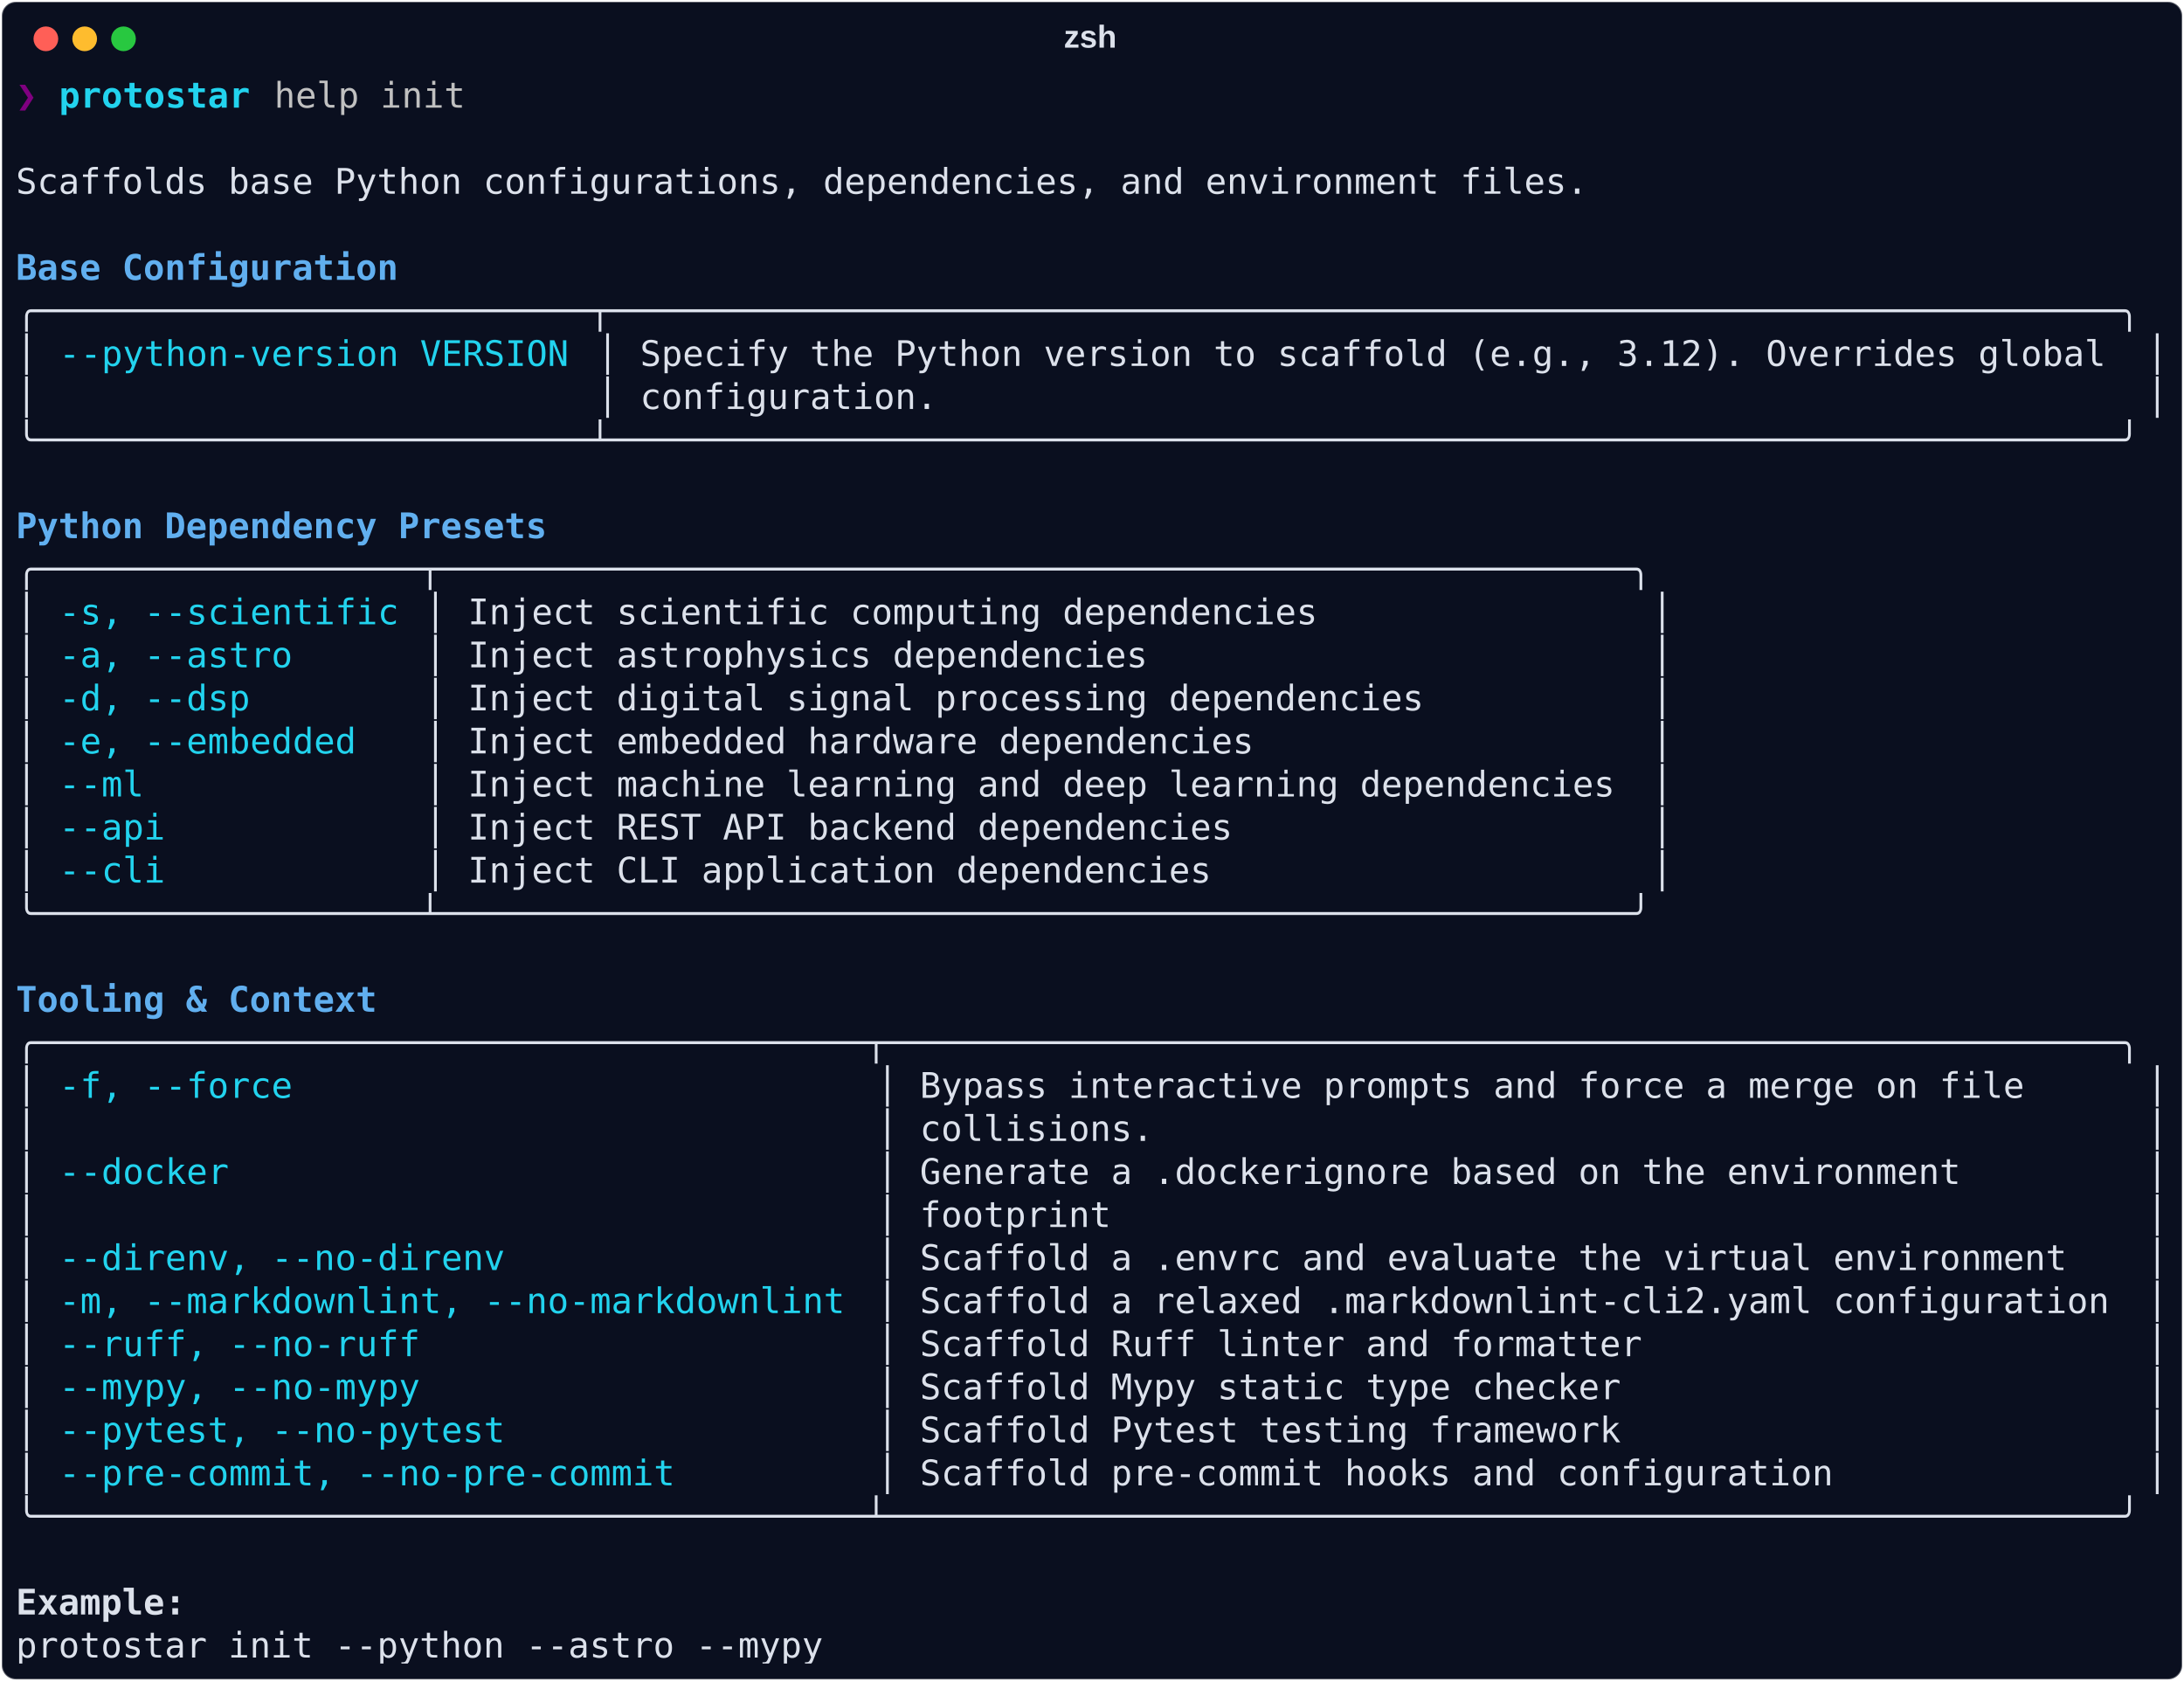
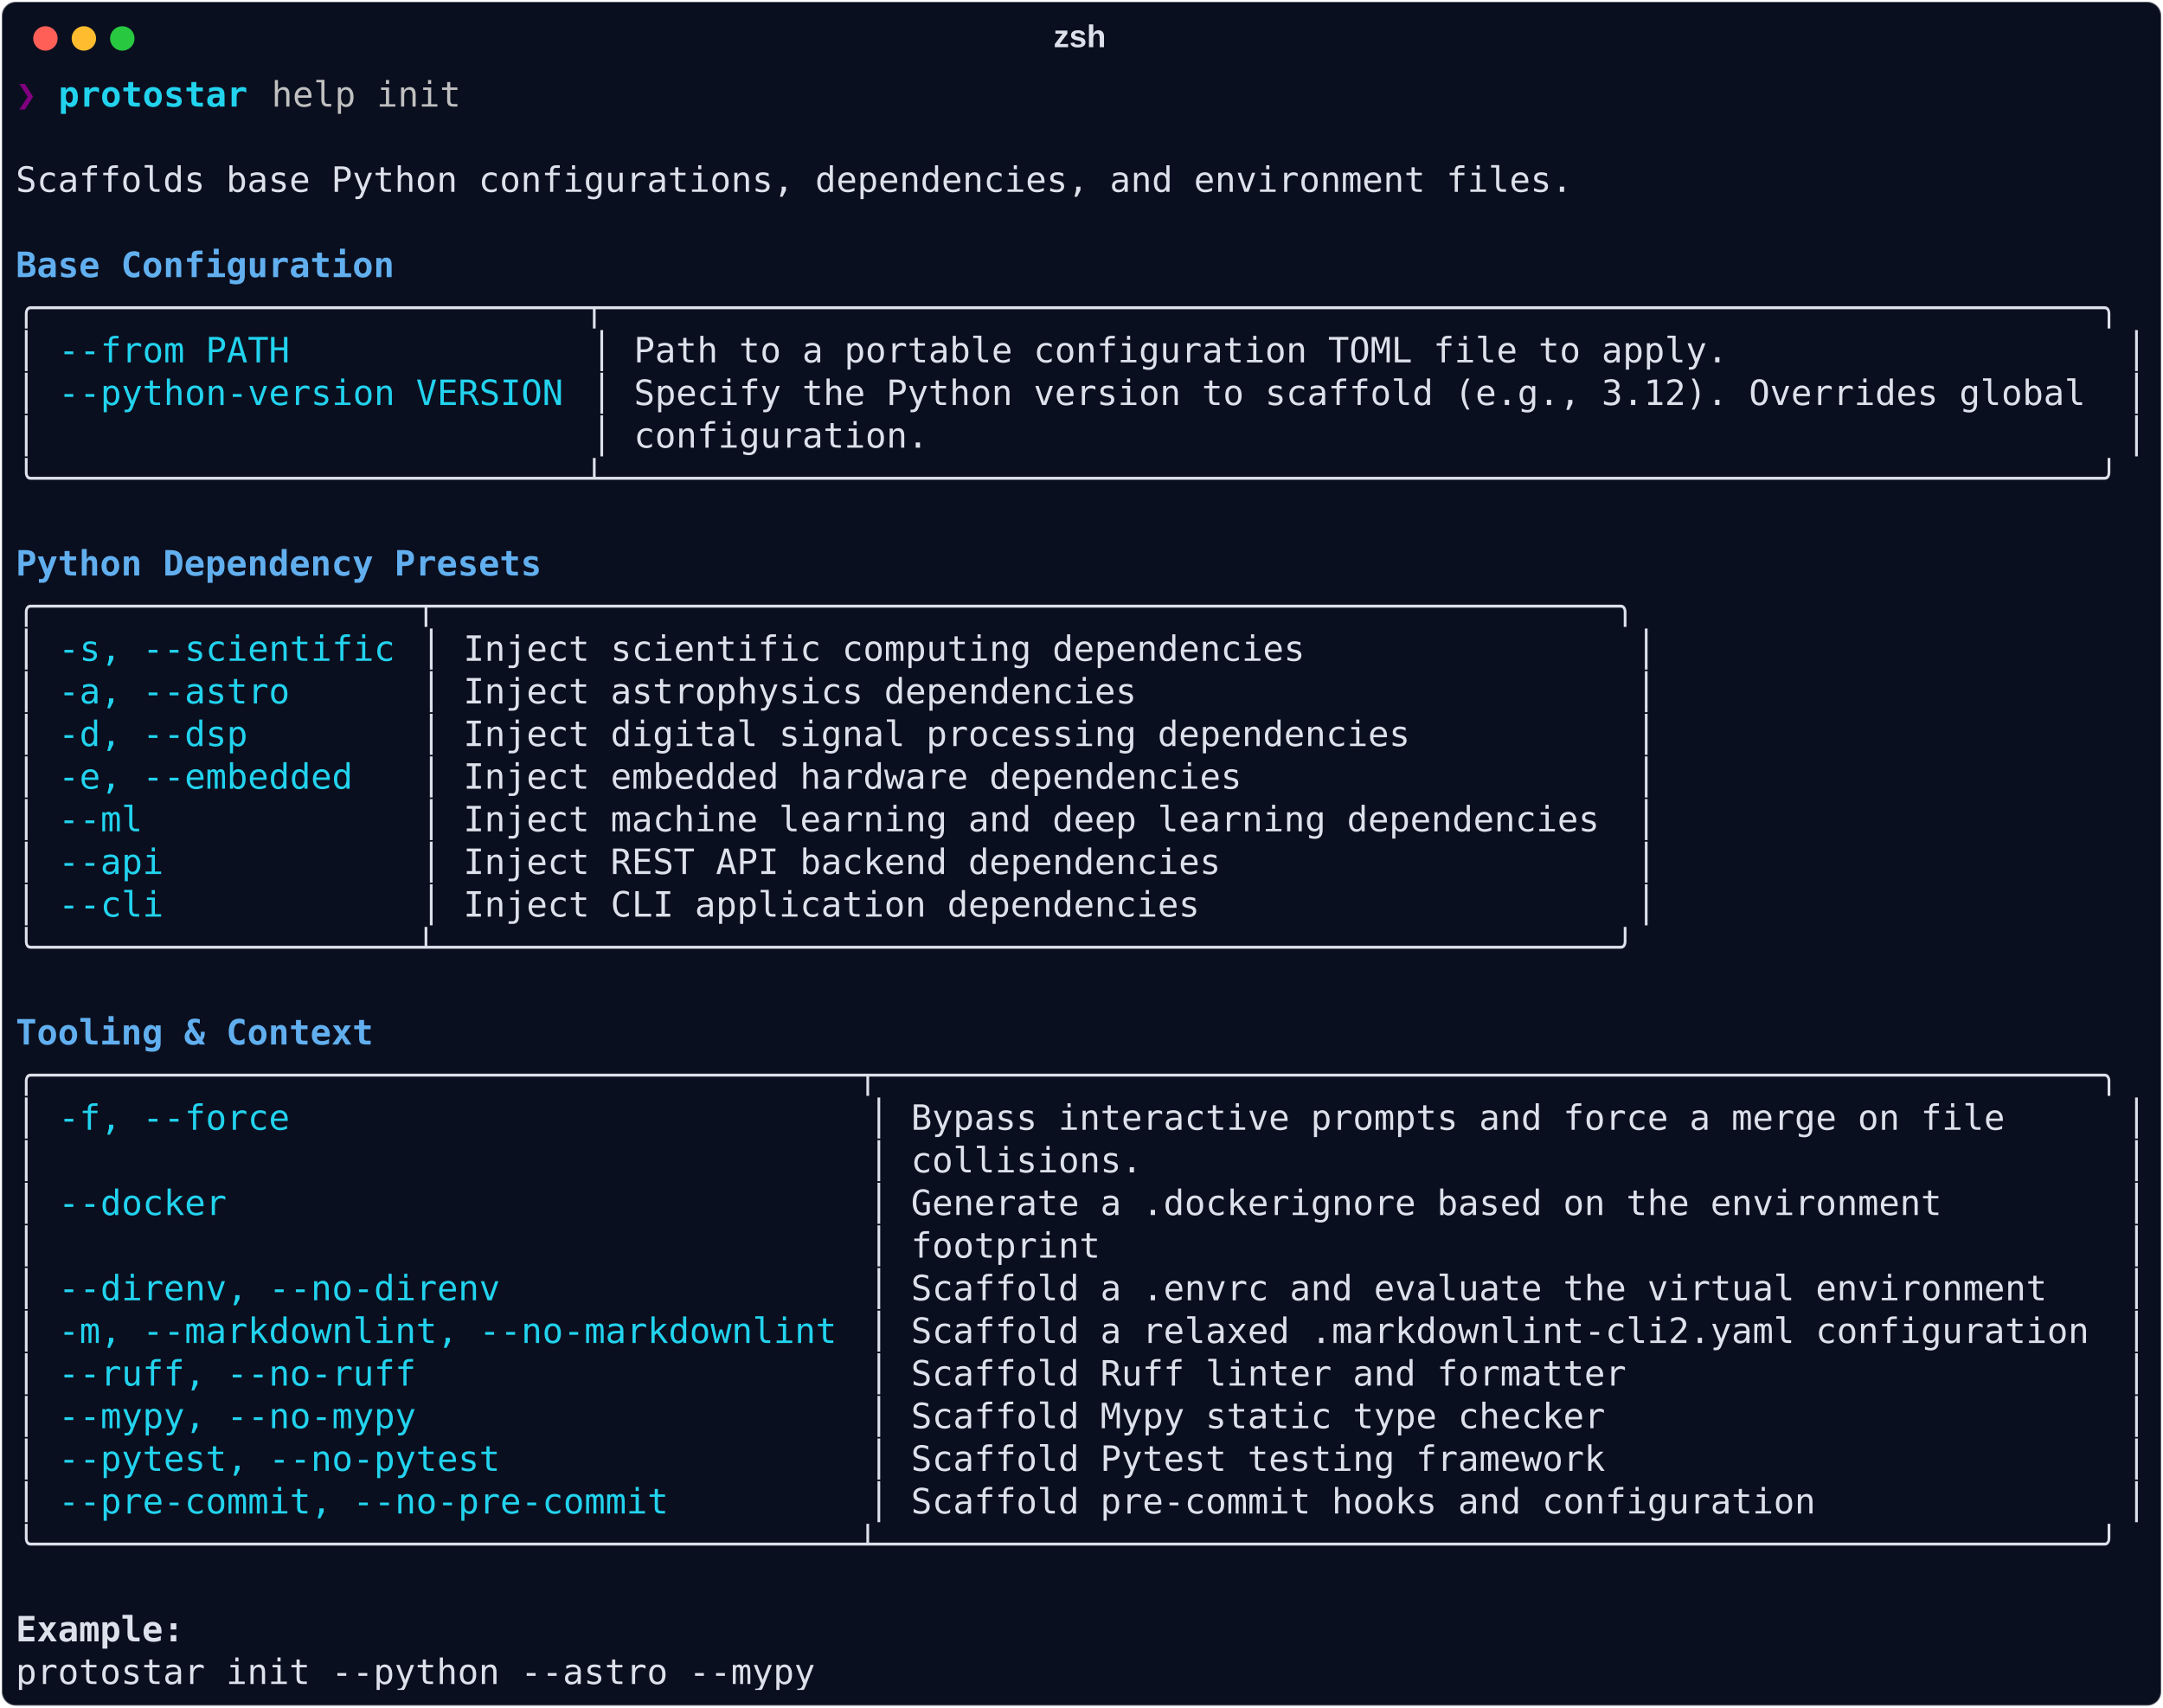
- <svg xmlns="http://www.w3.org/2000/svg" class="rich-terminal" viewBox="0 0 1238 952.8">
+ <svg xmlns="http://www.w3.org/2000/svg" class="rich-terminal" viewBox="0 0 1238 977.2">
  <style>

    @font-face {
        font-family: "Fira Code";
        src: local("FiraCode-Regular"),
                url("https://cdnjs.cloudflare.com/ajax/libs/firacode/6.2.0/woff2/FiraCode-Regular.woff2") format("woff2"),
                url("https://cdnjs.cloudflare.com/ajax/libs/firacode/6.2.0/woff/FiraCode-Regular.woff") format("woff");
        font-style: normal;
        font-weight: 400;
    }
    @font-face {
        font-family: "Fira Code";
        src: local("FiraCode-Bold"),
                url("https://cdnjs.cloudflare.com/ajax/libs/firacode/6.2.0/woff2/FiraCode-Bold.woff2") format("woff2"),
                url("https://cdnjs.cloudflare.com/ajax/libs/firacode/6.2.0/woff/FiraCode-Bold.woff") format("woff");
        font-style: bold;
        font-weight: 700;
    }

    .cli_init_help-matrix {
        font-family: Fira Code, monospace;
        font-size: 20px;
        line-height: 24.4px;
        font-variant-east-asian: full-width;
    }

    .cli_init_help-title {
        font-size: 18px;
        font-weight: bold;
        font-family: arial;
    }

    .cli_init_help-r1 { fill: #800080;font-weight: bold }
.cli_init_help-r2 { fill: #22d3ee;font-weight: bold }
.cli_init_help-r3 { fill: #c0c0c0 }
.cli_init_help-r4 { fill: #dce1eb }
.cli_init_help-r5 { fill: #61afef;font-weight: bold }
.cli_init_help-r6 { fill: #22d3ee }
.cli_init_help-r7 { fill: #dce1eb;font-weight: bold }
    </style>
  <defs>
    <clipPath id="cli_init_help-clip-terminal">
-       <rect x="0" y="0" width="1219.0" height="901.8" />
+       <rect x="0" y="0" width="1219.0" height="926.2" />
    </clipPath>
    <clipPath id="cli_init_help-line-0">
      <rect x="0" y="1.5" width="1220" height="24.65" />
    </clipPath>
    <clipPath id="cli_init_help-line-1">
      <rect x="0" y="25.9" width="1220" height="24.65" />
    </clipPath>
    <clipPath id="cli_init_help-line-2">
      <rect x="0" y="50.3" width="1220" height="24.65" />
    </clipPath>
    <clipPath id="cli_init_help-line-3">
      <rect x="0" y="74.7" width="1220" height="24.65" />
    </clipPath>
    <clipPath id="cli_init_help-line-4">
      <rect x="0" y="99.1" width="1220" height="24.65" />
    </clipPath>
    <clipPath id="cli_init_help-line-5">
      <rect x="0" y="123.5" width="1220" height="24.65" />
    </clipPath>
    <clipPath id="cli_init_help-line-6">
      <rect x="0" y="147.9" width="1220" height="24.65" />
    </clipPath>
    <clipPath id="cli_init_help-line-7">
      <rect x="0" y="172.3" width="1220" height="24.65" />
    </clipPath>
    <clipPath id="cli_init_help-line-8">
      <rect x="0" y="196.7" width="1220" height="24.65" />
    </clipPath>
    <clipPath id="cli_init_help-line-9">
      <rect x="0" y="221.1" width="1220" height="24.65" />
    </clipPath>
    <clipPath id="cli_init_help-line-10">
      <rect x="0" y="245.5" width="1220" height="24.65" />
    </clipPath>
    <clipPath id="cli_init_help-line-11">
      <rect x="0" y="269.9" width="1220" height="24.65" />
    </clipPath>
    <clipPath id="cli_init_help-line-12">
      <rect x="0" y="294.3" width="1220" height="24.65" />
    </clipPath>
    <clipPath id="cli_init_help-line-13">
      <rect x="0" y="318.7" width="1220" height="24.65" />
    </clipPath>
    <clipPath id="cli_init_help-line-14">
      <rect x="0" y="343.1" width="1220" height="24.65" />
    </clipPath>
    <clipPath id="cli_init_help-line-15">
      <rect x="0" y="367.5" width="1220" height="24.65" />
    </clipPath>
    <clipPath id="cli_init_help-line-16">
      <rect x="0" y="391.9" width="1220" height="24.65" />
    </clipPath>
    <clipPath id="cli_init_help-line-17">
      <rect x="0" y="416.3" width="1220" height="24.65" />
    </clipPath>
    <clipPath id="cli_init_help-line-18">
      <rect x="0" y="440.7" width="1220" height="24.65" />
    </clipPath>
    <clipPath id="cli_init_help-line-19">
      <rect x="0" y="465.1" width="1220" height="24.65" />
    </clipPath>
    <clipPath id="cli_init_help-line-20">
      <rect x="0" y="489.5" width="1220" height="24.65" />
    </clipPath>
    <clipPath id="cli_init_help-line-21">
      <rect x="0" y="513.9" width="1220" height="24.65" />
    </clipPath>
    <clipPath id="cli_init_help-line-22">
      <rect x="0" y="538.3" width="1220" height="24.65" />
    </clipPath>
    <clipPath id="cli_init_help-line-23">
      <rect x="0" y="562.7" width="1220" height="24.65" />
    </clipPath>
    <clipPath id="cli_init_help-line-24">
      <rect x="0" y="587.1" width="1220" height="24.65" />
    </clipPath>
    <clipPath id="cli_init_help-line-25">
      <rect x="0" y="611.5" width="1220" height="24.65" />
    </clipPath>
    <clipPath id="cli_init_help-line-26">
      <rect x="0" y="635.9" width="1220" height="24.65" />
    </clipPath>
    <clipPath id="cli_init_help-line-27">
      <rect x="0" y="660.3" width="1220" height="24.65" />
    </clipPath>
    <clipPath id="cli_init_help-line-28">
      <rect x="0" y="684.7" width="1220" height="24.65" />
    </clipPath>
    <clipPath id="cli_init_help-line-29">
      <rect x="0" y="709.1" width="1220" height="24.65" />
    </clipPath>
    <clipPath id="cli_init_help-line-30">
      <rect x="0" y="733.5" width="1220" height="24.65" />
    </clipPath>
    <clipPath id="cli_init_help-line-31">
      <rect x="0" y="757.9" width="1220" height="24.65" />
    </clipPath>
    <clipPath id="cli_init_help-line-32">
      <rect x="0" y="782.3" width="1220" height="24.65" />
    </clipPath>
    <clipPath id="cli_init_help-line-33">
      <rect x="0" y="806.7" width="1220" height="24.65" />
    </clipPath>
    <clipPath id="cli_init_help-line-34">
      <rect x="0" y="831.1" width="1220" height="24.65" />
    </clipPath>
    <clipPath id="cli_init_help-line-35">
      <rect x="0" y="855.5" width="1220" height="24.65" />
    </clipPath>
+     <clipPath id="cli_init_help-line-36">
+       <rect x="0" y="879.9" width="1220" height="24.65" />
+     </clipPath>
  </defs>
-   <rect fill="#0a0f1f" stroke="rgba(255,255,255,0.35)" stroke-width="1" x="1" y="1" width="1236" height="950.8" rx="8" />
+   <rect fill="#0a0f1f" stroke="rgba(255,255,255,0.35)" stroke-width="1" x="1" y="1" width="1236" height="975.2" rx="8" />
  <text class="cli_init_help-title" fill="#dce1eb" text-anchor="middle" x="618" y="27">zsh</text>
  <g transform="translate(26,22)">
    <circle cx="0" cy="0" r="7" fill="#ff5f57" />
    <circle cx="22" cy="0" r="7" fill="#febc2e" />
    <circle cx="44" cy="0" r="7" fill="#28c840" />
  </g>
  <g transform="translate(9, 41)" clip-path="url(#cli_init_help-clip-terminal)">
    <g class="cli_init_help-matrix">
      <text class="cli_init_help-r1" x="0" y="20" textLength="24.4" clip-path="url(#cli_init_help-line-0)">❯ </text>
      <text class="cli_init_help-r2" x="24.4" y="20" textLength="122" clip-path="url(#cli_init_help-line-0)">protostar </text>
      <text class="cli_init_help-r3" x="146.4" y="20" textLength="109.8" clip-path="url(#cli_init_help-line-0)">help init</text>
      <text class="cli_init_help-r4" x="1220" y="20" textLength="12.2" clip-path="url(#cli_init_help-line-0)">
</text>
      <text class="cli_init_help-r4" x="1220" y="44.4" textLength="12.2" clip-path="url(#cli_init_help-line-1)">
</text>
      <text class="cli_init_help-r4" x="0" y="68.8" textLength="902.8" clip-path="url(#cli_init_help-line-2)">Scaffolds base Python configurations, dependencies, and environment files.</text>
      <text class="cli_init_help-r4" x="1220" y="68.8" textLength="12.2" clip-path="url(#cli_init_help-line-2)">
</text>
      <text class="cli_init_help-r4" x="1220" y="93.2" textLength="12.2" clip-path="url(#cli_init_help-line-3)">
</text>
      <text class="cli_init_help-r5" x="0" y="117.6" textLength="1220" clip-path="url(#cli_init_help-line-4)">Base Configuration                                                                                  </text>
      <text class="cli_init_help-r4" x="1220" y="117.6" textLength="12.2" clip-path="url(#cli_init_help-line-4)">
</text>
      <text class="cli_init_help-r4" x="0" y="142" textLength="1220" clip-path="url(#cli_init_help-line-5)">╭──────────────────────────┬───────────────────────────────────────────────────────────────────────╮</text>
      <text class="cli_init_help-r4" x="1220" y="142" textLength="12.2" clip-path="url(#cli_init_help-line-5)">
</text>
      <text class="cli_init_help-r4" x="0" y="166.4" textLength="12.2" clip-path="url(#cli_init_help-line-6)">│</text>
-       <text class="cli_init_help-r6" x="24.4" y="166.4" textLength="292.8" clip-path="url(#cli_init_help-line-6)">--python-version VERSION</text>
+       <text class="cli_init_help-r6" x="24.4" y="166.4" textLength="292.8" clip-path="url(#cli_init_help-line-6)">--from PATH             </text>
      <text class="cli_init_help-r4" x="329.4" y="166.4" textLength="12.2" clip-path="url(#cli_init_help-line-6)">│</text>
-       <text class="cli_init_help-r4" x="353.8" y="166.4" textLength="841.8" clip-path="url(#cli_init_help-line-6)">Specify the Python version to scaffold (e.g., 3.12). Overrides global</text>
+       <text class="cli_init_help-r4" x="353.8" y="166.4" textLength="841.8" clip-path="url(#cli_init_help-line-6)">Path to a portable configuration TOML file to apply.                 </text>
      <text class="cli_init_help-r4" x="1207.8" y="166.4" textLength="12.2" clip-path="url(#cli_init_help-line-6)">│</text>
      <text class="cli_init_help-r4" x="1220" y="166.4" textLength="12.2" clip-path="url(#cli_init_help-line-6)">
</text>
      <text class="cli_init_help-r4" x="0" y="190.8" textLength="12.2" clip-path="url(#cli_init_help-line-7)">│</text>
+       <text class="cli_init_help-r6" x="24.4" y="190.8" textLength="292.8" clip-path="url(#cli_init_help-line-7)">--python-version VERSION</text>
      <text class="cli_init_help-r4" x="329.4" y="190.8" textLength="12.2" clip-path="url(#cli_init_help-line-7)">│</text>
-       <text class="cli_init_help-r4" x="353.8" y="190.8" textLength="841.8" clip-path="url(#cli_init_help-line-7)">configuration.                                                       </text>
+       <text class="cli_init_help-r4" x="353.8" y="190.8" textLength="841.8" clip-path="url(#cli_init_help-line-7)">Specify the Python version to scaffold (e.g., 3.12). Overrides global</text>
      <text class="cli_init_help-r4" x="1207.8" y="190.8" textLength="12.2" clip-path="url(#cli_init_help-line-7)">│</text>
      <text class="cli_init_help-r4" x="1220" y="190.8" textLength="12.2" clip-path="url(#cli_init_help-line-7)">
</text>
-       <text class="cli_init_help-r4" x="0" y="215.2" textLength="1220" clip-path="url(#cli_init_help-line-8)">╰──────────────────────────┴───────────────────────────────────────────────────────────────────────╯</text>
+       <text class="cli_init_help-r4" x="0" y="215.2" textLength="12.2" clip-path="url(#cli_init_help-line-8)">│</text>
+       <text class="cli_init_help-r4" x="329.4" y="215.2" textLength="12.2" clip-path="url(#cli_init_help-line-8)">│</text>
+       <text class="cli_init_help-r4" x="353.8" y="215.2" textLength="841.8" clip-path="url(#cli_init_help-line-8)">configuration.                                                       </text>
+       <text class="cli_init_help-r4" x="1207.8" y="215.2" textLength="12.2" clip-path="url(#cli_init_help-line-8)">│</text>
      <text class="cli_init_help-r4" x="1220" y="215.2" textLength="12.2" clip-path="url(#cli_init_help-line-8)">
</text>
+       <text class="cli_init_help-r4" x="0" y="239.6" textLength="1220" clip-path="url(#cli_init_help-line-9)">╰──────────────────────────┴───────────────────────────────────────────────────────────────────────╯</text>
      <text class="cli_init_help-r4" x="1220" y="239.6" textLength="12.2" clip-path="url(#cli_init_help-line-9)">
</text>
-       <text class="cli_init_help-r5" x="0" y="264" textLength="939.4" clip-path="url(#cli_init_help-line-10)">Python Dependency Presets                                                    </text>
      <text class="cli_init_help-r4" x="1220" y="264" textLength="12.2" clip-path="url(#cli_init_help-line-10)">
</text>
-       <text class="cli_init_help-r4" x="0" y="288.4" textLength="939.4" clip-path="url(#cli_init_help-line-11)">╭──────────────────┬────────────────────────────────────────────────────────╮</text>
+       <text class="cli_init_help-r5" x="0" y="288.4" textLength="939.4" clip-path="url(#cli_init_help-line-11)">Python Dependency Presets                                                    </text>
      <text class="cli_init_help-r4" x="1220" y="288.4" textLength="12.2" clip-path="url(#cli_init_help-line-11)">
</text>
-       <text class="cli_init_help-r4" x="0" y="312.8" textLength="12.2" clip-path="url(#cli_init_help-line-12)">│</text>
-       <text class="cli_init_help-r6" x="24.4" y="312.8" textLength="195.2" clip-path="url(#cli_init_help-line-12)">-s, --scientific</text>
-       <text class="cli_init_help-r4" x="231.8" y="312.8" textLength="12.2" clip-path="url(#cli_init_help-line-12)">│</text>
-       <text class="cli_init_help-r4" x="256.2" y="312.8" textLength="658.8" clip-path="url(#cli_init_help-line-12)">Inject scientific computing dependencies              </text>
-       <text class="cli_init_help-r4" x="927.2" y="312.8" textLength="12.2" clip-path="url(#cli_init_help-line-12)">│</text>
+       <text class="cli_init_help-r4" x="0" y="312.8" textLength="939.4" clip-path="url(#cli_init_help-line-12)">╭──────────────────┬────────────────────────────────────────────────────────╮</text>
      <text class="cli_init_help-r4" x="1220" y="312.8" textLength="12.2" clip-path="url(#cli_init_help-line-12)">
</text>
      <text class="cli_init_help-r4" x="0" y="337.2" textLength="12.2" clip-path="url(#cli_init_help-line-13)">│</text>
-       <text class="cli_init_help-r6" x="24.4" y="337.2" textLength="195.2" clip-path="url(#cli_init_help-line-13)">-a, --astro     </text>
+       <text class="cli_init_help-r6" x="24.4" y="337.2" textLength="195.2" clip-path="url(#cli_init_help-line-13)">-s, --scientific</text>
      <text class="cli_init_help-r4" x="231.8" y="337.2" textLength="12.2" clip-path="url(#cli_init_help-line-13)">│</text>
-       <text class="cli_init_help-r4" x="256.2" y="337.2" textLength="658.8" clip-path="url(#cli_init_help-line-13)">Inject astrophysics dependencies                      </text>
+       <text class="cli_init_help-r4" x="256.2" y="337.2" textLength="658.8" clip-path="url(#cli_init_help-line-13)">Inject scientific computing dependencies              </text>
      <text class="cli_init_help-r4" x="927.2" y="337.2" textLength="12.2" clip-path="url(#cli_init_help-line-13)">│</text>
      <text class="cli_init_help-r4" x="1220" y="337.2" textLength="12.2" clip-path="url(#cli_init_help-line-13)">
</text>
      <text class="cli_init_help-r4" x="0" y="361.6" textLength="12.2" clip-path="url(#cli_init_help-line-14)">│</text>
-       <text class="cli_init_help-r6" x="24.4" y="361.6" textLength="195.2" clip-path="url(#cli_init_help-line-14)">-d, --dsp       </text>
+       <text class="cli_init_help-r6" x="24.4" y="361.6" textLength="195.2" clip-path="url(#cli_init_help-line-14)">-a, --astro     </text>
      <text class="cli_init_help-r4" x="231.8" y="361.6" textLength="12.2" clip-path="url(#cli_init_help-line-14)">│</text>
-       <text class="cli_init_help-r4" x="256.2" y="361.6" textLength="658.8" clip-path="url(#cli_init_help-line-14)">Inject digital signal processing dependencies         </text>
+       <text class="cli_init_help-r4" x="256.2" y="361.6" textLength="658.8" clip-path="url(#cli_init_help-line-14)">Inject astrophysics dependencies                      </text>
      <text class="cli_init_help-r4" x="927.2" y="361.6" textLength="12.2" clip-path="url(#cli_init_help-line-14)">│</text>
      <text class="cli_init_help-r4" x="1220" y="361.6" textLength="12.2" clip-path="url(#cli_init_help-line-14)">
</text>
      <text class="cli_init_help-r4" x="0" y="386" textLength="12.2" clip-path="url(#cli_init_help-line-15)">│</text>
-       <text class="cli_init_help-r6" x="24.4" y="386" textLength="195.2" clip-path="url(#cli_init_help-line-15)">-e, --embedded  </text>
+       <text class="cli_init_help-r6" x="24.4" y="386" textLength="195.2" clip-path="url(#cli_init_help-line-15)">-d, --dsp       </text>
      <text class="cli_init_help-r4" x="231.8" y="386" textLength="12.2" clip-path="url(#cli_init_help-line-15)">│</text>
-       <text class="cli_init_help-r4" x="256.2" y="386" textLength="658.8" clip-path="url(#cli_init_help-line-15)">Inject embedded hardware dependencies                 </text>
+       <text class="cli_init_help-r4" x="256.2" y="386" textLength="658.8" clip-path="url(#cli_init_help-line-15)">Inject digital signal processing dependencies         </text>
      <text class="cli_init_help-r4" x="927.2" y="386" textLength="12.2" clip-path="url(#cli_init_help-line-15)">│</text>
      <text class="cli_init_help-r4" x="1220" y="386" textLength="12.2" clip-path="url(#cli_init_help-line-15)">
</text>
      <text class="cli_init_help-r4" x="0" y="410.4" textLength="12.2" clip-path="url(#cli_init_help-line-16)">│</text>
-       <text class="cli_init_help-r6" x="24.4" y="410.4" textLength="195.2" clip-path="url(#cli_init_help-line-16)">--ml            </text>
+       <text class="cli_init_help-r6" x="24.4" y="410.4" textLength="195.2" clip-path="url(#cli_init_help-line-16)">-e, --embedded  </text>
      <text class="cli_init_help-r4" x="231.8" y="410.4" textLength="12.2" clip-path="url(#cli_init_help-line-16)">│</text>
-       <text class="cli_init_help-r4" x="256.2" y="410.4" textLength="658.8" clip-path="url(#cli_init_help-line-16)">Inject machine learning and deep learning dependencies</text>
+       <text class="cli_init_help-r4" x="256.2" y="410.4" textLength="658.8" clip-path="url(#cli_init_help-line-16)">Inject embedded hardware dependencies                 </text>
      <text class="cli_init_help-r4" x="927.2" y="410.4" textLength="12.2" clip-path="url(#cli_init_help-line-16)">│</text>
      <text class="cli_init_help-r4" x="1220" y="410.4" textLength="12.2" clip-path="url(#cli_init_help-line-16)">
</text>
      <text class="cli_init_help-r4" x="0" y="434.8" textLength="12.2" clip-path="url(#cli_init_help-line-17)">│</text>
-       <text class="cli_init_help-r6" x="24.4" y="434.8" textLength="195.2" clip-path="url(#cli_init_help-line-17)">--api           </text>
+       <text class="cli_init_help-r6" x="24.4" y="434.8" textLength="195.2" clip-path="url(#cli_init_help-line-17)">--ml            </text>
      <text class="cli_init_help-r4" x="231.8" y="434.8" textLength="12.2" clip-path="url(#cli_init_help-line-17)">│</text>
-       <text class="cli_init_help-r4" x="256.2" y="434.8" textLength="658.8" clip-path="url(#cli_init_help-line-17)">Inject REST API backend dependencies                  </text>
+       <text class="cli_init_help-r4" x="256.2" y="434.8" textLength="658.8" clip-path="url(#cli_init_help-line-17)">Inject machine learning and deep learning dependencies</text>
      <text class="cli_init_help-r4" x="927.2" y="434.8" textLength="12.2" clip-path="url(#cli_init_help-line-17)">│</text>
      <text class="cli_init_help-r4" x="1220" y="434.8" textLength="12.2" clip-path="url(#cli_init_help-line-17)">
</text>
      <text class="cli_init_help-r4" x="0" y="459.2" textLength="12.2" clip-path="url(#cli_init_help-line-18)">│</text>
-       <text class="cli_init_help-r6" x="24.4" y="459.2" textLength="195.2" clip-path="url(#cli_init_help-line-18)">--cli           </text>
+       <text class="cli_init_help-r6" x="24.4" y="459.2" textLength="195.2" clip-path="url(#cli_init_help-line-18)">--api           </text>
      <text class="cli_init_help-r4" x="231.8" y="459.2" textLength="12.2" clip-path="url(#cli_init_help-line-18)">│</text>
-       <text class="cli_init_help-r4" x="256.2" y="459.2" textLength="658.8" clip-path="url(#cli_init_help-line-18)">Inject CLI application dependencies                   </text>
+       <text class="cli_init_help-r4" x="256.2" y="459.2" textLength="658.8" clip-path="url(#cli_init_help-line-18)">Inject REST API backend dependencies                  </text>
      <text class="cli_init_help-r4" x="927.2" y="459.2" textLength="12.2" clip-path="url(#cli_init_help-line-18)">│</text>
      <text class="cli_init_help-r4" x="1220" y="459.2" textLength="12.2" clip-path="url(#cli_init_help-line-18)">
</text>
-       <text class="cli_init_help-r4" x="0" y="483.6" textLength="939.4" clip-path="url(#cli_init_help-line-19)">╰──────────────────┴────────────────────────────────────────────────────────╯</text>
+       <text class="cli_init_help-r4" x="0" y="483.6" textLength="12.2" clip-path="url(#cli_init_help-line-19)">│</text>
+       <text class="cli_init_help-r6" x="24.4" y="483.6" textLength="195.2" clip-path="url(#cli_init_help-line-19)">--cli           </text>
+       <text class="cli_init_help-r4" x="231.8" y="483.6" textLength="12.2" clip-path="url(#cli_init_help-line-19)">│</text>
+       <text class="cli_init_help-r4" x="256.2" y="483.6" textLength="658.8" clip-path="url(#cli_init_help-line-19)">Inject CLI application dependencies                   </text>
+       <text class="cli_init_help-r4" x="927.2" y="483.6" textLength="12.2" clip-path="url(#cli_init_help-line-19)">│</text>
      <text class="cli_init_help-r4" x="1220" y="483.6" textLength="12.2" clip-path="url(#cli_init_help-line-19)">
</text>
+       <text class="cli_init_help-r4" x="0" y="508" textLength="939.4" clip-path="url(#cli_init_help-line-20)">╰──────────────────┴────────────────────────────────────────────────────────╯</text>
      <text class="cli_init_help-r4" x="1220" y="508" textLength="12.2" clip-path="url(#cli_init_help-line-20)">
</text>
-       <text class="cli_init_help-r5" x="0" y="532.4" textLength="1220" clip-path="url(#cli_init_help-line-21)">Tooling &amp; Context                                                                                   </text>
      <text class="cli_init_help-r4" x="1220" y="532.4" textLength="12.2" clip-path="url(#cli_init_help-line-21)">
</text>
-       <text class="cli_init_help-r4" x="0" y="556.8" textLength="1220" clip-path="url(#cli_init_help-line-22)">╭───────────────────────────────────────┬──────────────────────────────────────────────────────────╮</text>
+       <text class="cli_init_help-r5" x="0" y="556.8" textLength="1220" clip-path="url(#cli_init_help-line-22)">Tooling &amp; Context                                                                                   </text>
      <text class="cli_init_help-r4" x="1220" y="556.8" textLength="12.2" clip-path="url(#cli_init_help-line-22)">
</text>
-       <text class="cli_init_help-r4" x="0" y="581.2" textLength="12.2" clip-path="url(#cli_init_help-line-23)">│</text>
-       <text class="cli_init_help-r6" x="24.4" y="581.2" textLength="451.4" clip-path="url(#cli_init_help-line-23)">-f, --force                          </text>
-       <text class="cli_init_help-r4" x="488" y="581.2" textLength="12.2" clip-path="url(#cli_init_help-line-23)">│</text>
-       <text class="cli_init_help-r4" x="512.4" y="581.2" textLength="683.2" clip-path="url(#cli_init_help-line-23)">Bypass interactive prompts and force a merge on file    </text>
-       <text class="cli_init_help-r4" x="1207.8" y="581.2" textLength="12.2" clip-path="url(#cli_init_help-line-23)">│</text>
+       <text class="cli_init_help-r4" x="0" y="581.2" textLength="1220" clip-path="url(#cli_init_help-line-23)">╭───────────────────────────────────────┬──────────────────────────────────────────────────────────╮</text>
      <text class="cli_init_help-r4" x="1220" y="581.2" textLength="12.2" clip-path="url(#cli_init_help-line-23)">
</text>
      <text class="cli_init_help-r4" x="0" y="605.6" textLength="12.2" clip-path="url(#cli_init_help-line-24)">│</text>
+       <text class="cli_init_help-r6" x="24.4" y="605.6" textLength="451.4" clip-path="url(#cli_init_help-line-24)">-f, --force                          </text>
      <text class="cli_init_help-r4" x="488" y="605.6" textLength="12.2" clip-path="url(#cli_init_help-line-24)">│</text>
-       <text class="cli_init_help-r4" x="512.4" y="605.6" textLength="683.2" clip-path="url(#cli_init_help-line-24)">collisions.                                             </text>
+       <text class="cli_init_help-r4" x="512.4" y="605.6" textLength="683.2" clip-path="url(#cli_init_help-line-24)">Bypass interactive prompts and force a merge on file    </text>
      <text class="cli_init_help-r4" x="1207.8" y="605.6" textLength="12.2" clip-path="url(#cli_init_help-line-24)">│</text>
      <text class="cli_init_help-r4" x="1220" y="605.6" textLength="12.2" clip-path="url(#cli_init_help-line-24)">
</text>
      <text class="cli_init_help-r4" x="0" y="630" textLength="12.2" clip-path="url(#cli_init_help-line-25)">│</text>
-       <text class="cli_init_help-r6" x="24.4" y="630" textLength="451.4" clip-path="url(#cli_init_help-line-25)">--docker                             </text>
      <text class="cli_init_help-r4" x="488" y="630" textLength="12.2" clip-path="url(#cli_init_help-line-25)">│</text>
-       <text class="cli_init_help-r4" x="512.4" y="630" textLength="683.2" clip-path="url(#cli_init_help-line-25)">Generate a .dockerignore based on the environment       </text>
+       <text class="cli_init_help-r4" x="512.4" y="630" textLength="683.2" clip-path="url(#cli_init_help-line-25)">collisions.                                             </text>
      <text class="cli_init_help-r4" x="1207.8" y="630" textLength="12.2" clip-path="url(#cli_init_help-line-25)">│</text>
      <text class="cli_init_help-r4" x="1220" y="630" textLength="12.2" clip-path="url(#cli_init_help-line-25)">
</text>
      <text class="cli_init_help-r4" x="0" y="654.4" textLength="12.2" clip-path="url(#cli_init_help-line-26)">│</text>
+       <text class="cli_init_help-r6" x="24.4" y="654.4" textLength="451.4" clip-path="url(#cli_init_help-line-26)">--docker                             </text>
      <text class="cli_init_help-r4" x="488" y="654.4" textLength="12.2" clip-path="url(#cli_init_help-line-26)">│</text>
-       <text class="cli_init_help-r4" x="512.4" y="654.4" textLength="683.2" clip-path="url(#cli_init_help-line-26)">footprint                                               </text>
+       <text class="cli_init_help-r4" x="512.4" y="654.4" textLength="683.2" clip-path="url(#cli_init_help-line-26)">Generate a .dockerignore based on the environment       </text>
      <text class="cli_init_help-r4" x="1207.8" y="654.4" textLength="12.2" clip-path="url(#cli_init_help-line-26)">│</text>
      <text class="cli_init_help-r4" x="1220" y="654.4" textLength="12.2" clip-path="url(#cli_init_help-line-26)">
</text>
      <text class="cli_init_help-r4" x="0" y="678.8" textLength="12.2" clip-path="url(#cli_init_help-line-27)">│</text>
-       <text class="cli_init_help-r6" x="24.4" y="678.8" textLength="451.4" clip-path="url(#cli_init_help-line-27)">--direnv, --no-direnv                </text>
      <text class="cli_init_help-r4" x="488" y="678.8" textLength="12.2" clip-path="url(#cli_init_help-line-27)">│</text>
-       <text class="cli_init_help-r4" x="512.4" y="678.8" textLength="683.2" clip-path="url(#cli_init_help-line-27)">Scaffold a .envrc and evaluate the virtual environment  </text>
+       <text class="cli_init_help-r4" x="512.4" y="678.8" textLength="683.2" clip-path="url(#cli_init_help-line-27)">footprint                                               </text>
      <text class="cli_init_help-r4" x="1207.8" y="678.8" textLength="12.2" clip-path="url(#cli_init_help-line-27)">│</text>
      <text class="cli_init_help-r4" x="1220" y="678.8" textLength="12.2" clip-path="url(#cli_init_help-line-27)">
</text>
      <text class="cli_init_help-r4" x="0" y="703.2" textLength="12.2" clip-path="url(#cli_init_help-line-28)">│</text>
-       <text class="cli_init_help-r6" x="24.4" y="703.2" textLength="451.4" clip-path="url(#cli_init_help-line-28)">-m, --markdownlint, --no-markdownlint</text>
+       <text class="cli_init_help-r6" x="24.4" y="703.2" textLength="451.4" clip-path="url(#cli_init_help-line-28)">--direnv, --no-direnv                </text>
      <text class="cli_init_help-r4" x="488" y="703.2" textLength="12.2" clip-path="url(#cli_init_help-line-28)">│</text>
-       <text class="cli_init_help-r4" x="512.4" y="703.2" textLength="683.2" clip-path="url(#cli_init_help-line-28)">Scaffold a relaxed .markdownlint-cli2.yaml configuration</text>
+       <text class="cli_init_help-r4" x="512.4" y="703.2" textLength="683.2" clip-path="url(#cli_init_help-line-28)">Scaffold a .envrc and evaluate the virtual environment  </text>
      <text class="cli_init_help-r4" x="1207.8" y="703.2" textLength="12.2" clip-path="url(#cli_init_help-line-28)">│</text>
      <text class="cli_init_help-r4" x="1220" y="703.2" textLength="12.2" clip-path="url(#cli_init_help-line-28)">
</text>
      <text class="cli_init_help-r4" x="0" y="727.6" textLength="12.2" clip-path="url(#cli_init_help-line-29)">│</text>
-       <text class="cli_init_help-r6" x="24.4" y="727.6" textLength="451.4" clip-path="url(#cli_init_help-line-29)">--ruff, --no-ruff                    </text>
+       <text class="cli_init_help-r6" x="24.4" y="727.6" textLength="451.4" clip-path="url(#cli_init_help-line-29)">-m, --markdownlint, --no-markdownlint</text>
      <text class="cli_init_help-r4" x="488" y="727.6" textLength="12.2" clip-path="url(#cli_init_help-line-29)">│</text>
-       <text class="cli_init_help-r4" x="512.4" y="727.6" textLength="683.2" clip-path="url(#cli_init_help-line-29)">Scaffold Ruff linter and formatter                      </text>
+       <text class="cli_init_help-r4" x="512.4" y="727.6" textLength="683.2" clip-path="url(#cli_init_help-line-29)">Scaffold a relaxed .markdownlint-cli2.yaml configuration</text>
      <text class="cli_init_help-r4" x="1207.8" y="727.6" textLength="12.2" clip-path="url(#cli_init_help-line-29)">│</text>
      <text class="cli_init_help-r4" x="1220" y="727.6" textLength="12.2" clip-path="url(#cli_init_help-line-29)">
</text>
      <text class="cli_init_help-r4" x="0" y="752" textLength="12.2" clip-path="url(#cli_init_help-line-30)">│</text>
-       <text class="cli_init_help-r6" x="24.4" y="752" textLength="451.4" clip-path="url(#cli_init_help-line-30)">--mypy, --no-mypy                    </text>
+       <text class="cli_init_help-r6" x="24.4" y="752" textLength="451.4" clip-path="url(#cli_init_help-line-30)">--ruff, --no-ruff                    </text>
      <text class="cli_init_help-r4" x="488" y="752" textLength="12.2" clip-path="url(#cli_init_help-line-30)">│</text>
-       <text class="cli_init_help-r4" x="512.4" y="752" textLength="683.2" clip-path="url(#cli_init_help-line-30)">Scaffold Mypy static type checker                       </text>
+       <text class="cli_init_help-r4" x="512.4" y="752" textLength="683.2" clip-path="url(#cli_init_help-line-30)">Scaffold Ruff linter and formatter                      </text>
      <text class="cli_init_help-r4" x="1207.8" y="752" textLength="12.2" clip-path="url(#cli_init_help-line-30)">│</text>
      <text class="cli_init_help-r4" x="1220" y="752" textLength="12.2" clip-path="url(#cli_init_help-line-30)">
</text>
      <text class="cli_init_help-r4" x="0" y="776.4" textLength="12.2" clip-path="url(#cli_init_help-line-31)">│</text>
-       <text class="cli_init_help-r6" x="24.4" y="776.4" textLength="451.4" clip-path="url(#cli_init_help-line-31)">--pytest, --no-pytest                </text>
+       <text class="cli_init_help-r6" x="24.4" y="776.4" textLength="451.4" clip-path="url(#cli_init_help-line-31)">--mypy, --no-mypy                    </text>
      <text class="cli_init_help-r4" x="488" y="776.4" textLength="12.2" clip-path="url(#cli_init_help-line-31)">│</text>
-       <text class="cli_init_help-r4" x="512.4" y="776.4" textLength="683.2" clip-path="url(#cli_init_help-line-31)">Scaffold Pytest testing framework                       </text>
+       <text class="cli_init_help-r4" x="512.4" y="776.4" textLength="683.2" clip-path="url(#cli_init_help-line-31)">Scaffold Mypy static type checker                       </text>
      <text class="cli_init_help-r4" x="1207.8" y="776.4" textLength="12.2" clip-path="url(#cli_init_help-line-31)">│</text>
      <text class="cli_init_help-r4" x="1220" y="776.4" textLength="12.2" clip-path="url(#cli_init_help-line-31)">
</text>
      <text class="cli_init_help-r4" x="0" y="800.8" textLength="12.2" clip-path="url(#cli_init_help-line-32)">│</text>
-       <text class="cli_init_help-r6" x="24.4" y="800.8" textLength="451.4" clip-path="url(#cli_init_help-line-32)">--pre-commit, --no-pre-commit        </text>
+       <text class="cli_init_help-r6" x="24.4" y="800.8" textLength="451.4" clip-path="url(#cli_init_help-line-32)">--pytest, --no-pytest                </text>
      <text class="cli_init_help-r4" x="488" y="800.8" textLength="12.2" clip-path="url(#cli_init_help-line-32)">│</text>
-       <text class="cli_init_help-r4" x="512.4" y="800.8" textLength="683.2" clip-path="url(#cli_init_help-line-32)">Scaffold pre-commit hooks and configuration             </text>
+       <text class="cli_init_help-r4" x="512.4" y="800.8" textLength="683.2" clip-path="url(#cli_init_help-line-32)">Scaffold Pytest testing framework                       </text>
      <text class="cli_init_help-r4" x="1207.8" y="800.8" textLength="12.2" clip-path="url(#cli_init_help-line-32)">│</text>
      <text class="cli_init_help-r4" x="1220" y="800.8" textLength="12.2" clip-path="url(#cli_init_help-line-32)">
</text>
-       <text class="cli_init_help-r4" x="0" y="825.2" textLength="1220" clip-path="url(#cli_init_help-line-33)">╰───────────────────────────────────────┴──────────────────────────────────────────────────────────╯</text>
+       <text class="cli_init_help-r4" x="0" y="825.2" textLength="12.2" clip-path="url(#cli_init_help-line-33)">│</text>
+       <text class="cli_init_help-r6" x="24.4" y="825.2" textLength="451.4" clip-path="url(#cli_init_help-line-33)">--pre-commit, --no-pre-commit        </text>
+       <text class="cli_init_help-r4" x="488" y="825.2" textLength="12.2" clip-path="url(#cli_init_help-line-33)">│</text>
+       <text class="cli_init_help-r4" x="512.4" y="825.2" textLength="683.2" clip-path="url(#cli_init_help-line-33)">Scaffold pre-commit hooks and configuration             </text>
+       <text class="cli_init_help-r4" x="1207.8" y="825.2" textLength="12.2" clip-path="url(#cli_init_help-line-33)">│</text>
      <text class="cli_init_help-r4" x="1220" y="825.2" textLength="12.2" clip-path="url(#cli_init_help-line-33)">
</text>
+       <text class="cli_init_help-r4" x="0" y="849.6" textLength="1220" clip-path="url(#cli_init_help-line-34)">╰───────────────────────────────────────┴──────────────────────────────────────────────────────────╯</text>
      <text class="cli_init_help-r4" x="1220" y="849.6" textLength="12.2" clip-path="url(#cli_init_help-line-34)">
</text>
-       <text class="cli_init_help-r7" x="0" y="874" textLength="97.6" clip-path="url(#cli_init_help-line-35)">Example:</text>
      <text class="cli_init_help-r4" x="1220" y="874" textLength="12.2" clip-path="url(#cli_init_help-line-35)">
</text>
-       <text class="cli_init_help-r4" x="0" y="898.4" textLength="488" clip-path="url(#cli_init_help-line-36)">  protostar init --python --astro --mypy</text>
+       <text class="cli_init_help-r7" x="0" y="898.4" textLength="97.6" clip-path="url(#cli_init_help-line-36)">Example:</text>
      <text class="cli_init_help-r4" x="1220" y="898.4" textLength="12.2" clip-path="url(#cli_init_help-line-36)">
+ </text>
+       <text class="cli_init_help-r4" x="0" y="922.8" textLength="488" clip-path="url(#cli_init_help-line-37)">  protostar init --python --astro --mypy</text>
+       <text class="cli_init_help-r4" x="1220" y="922.8" textLength="12.2" clip-path="url(#cli_init_help-line-37)">
</text>
    </g>
  </g>
</svg>
